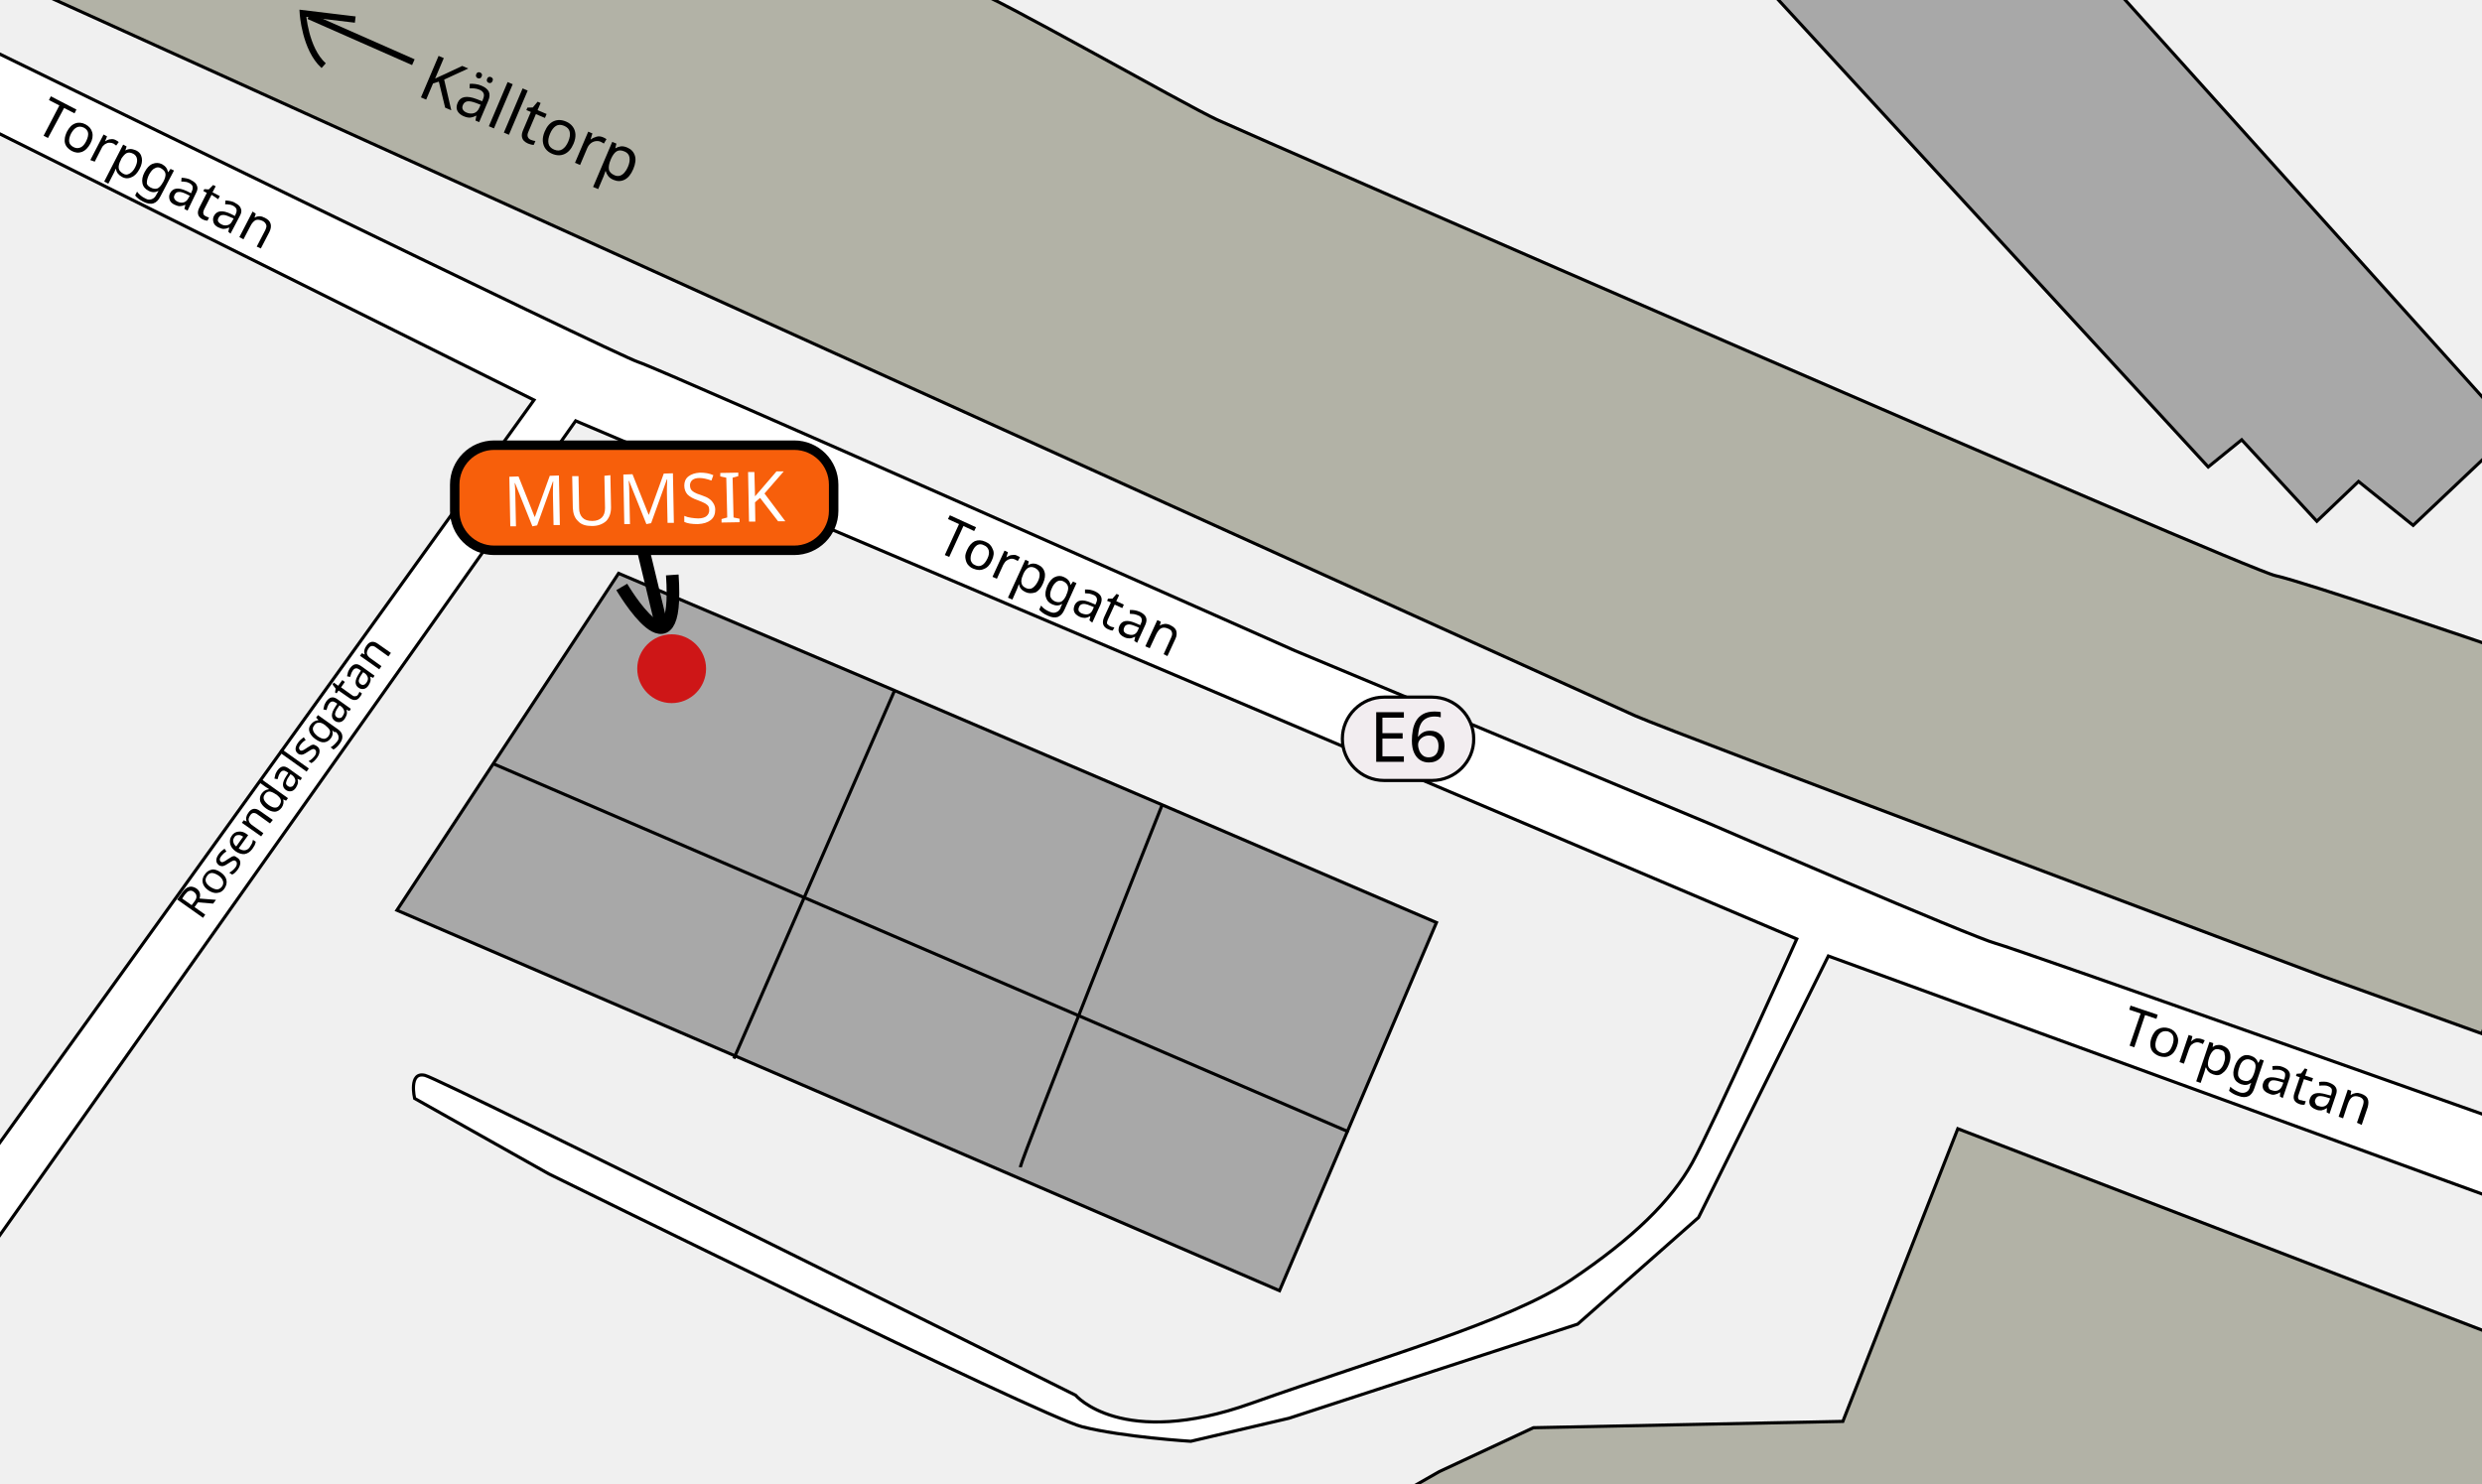
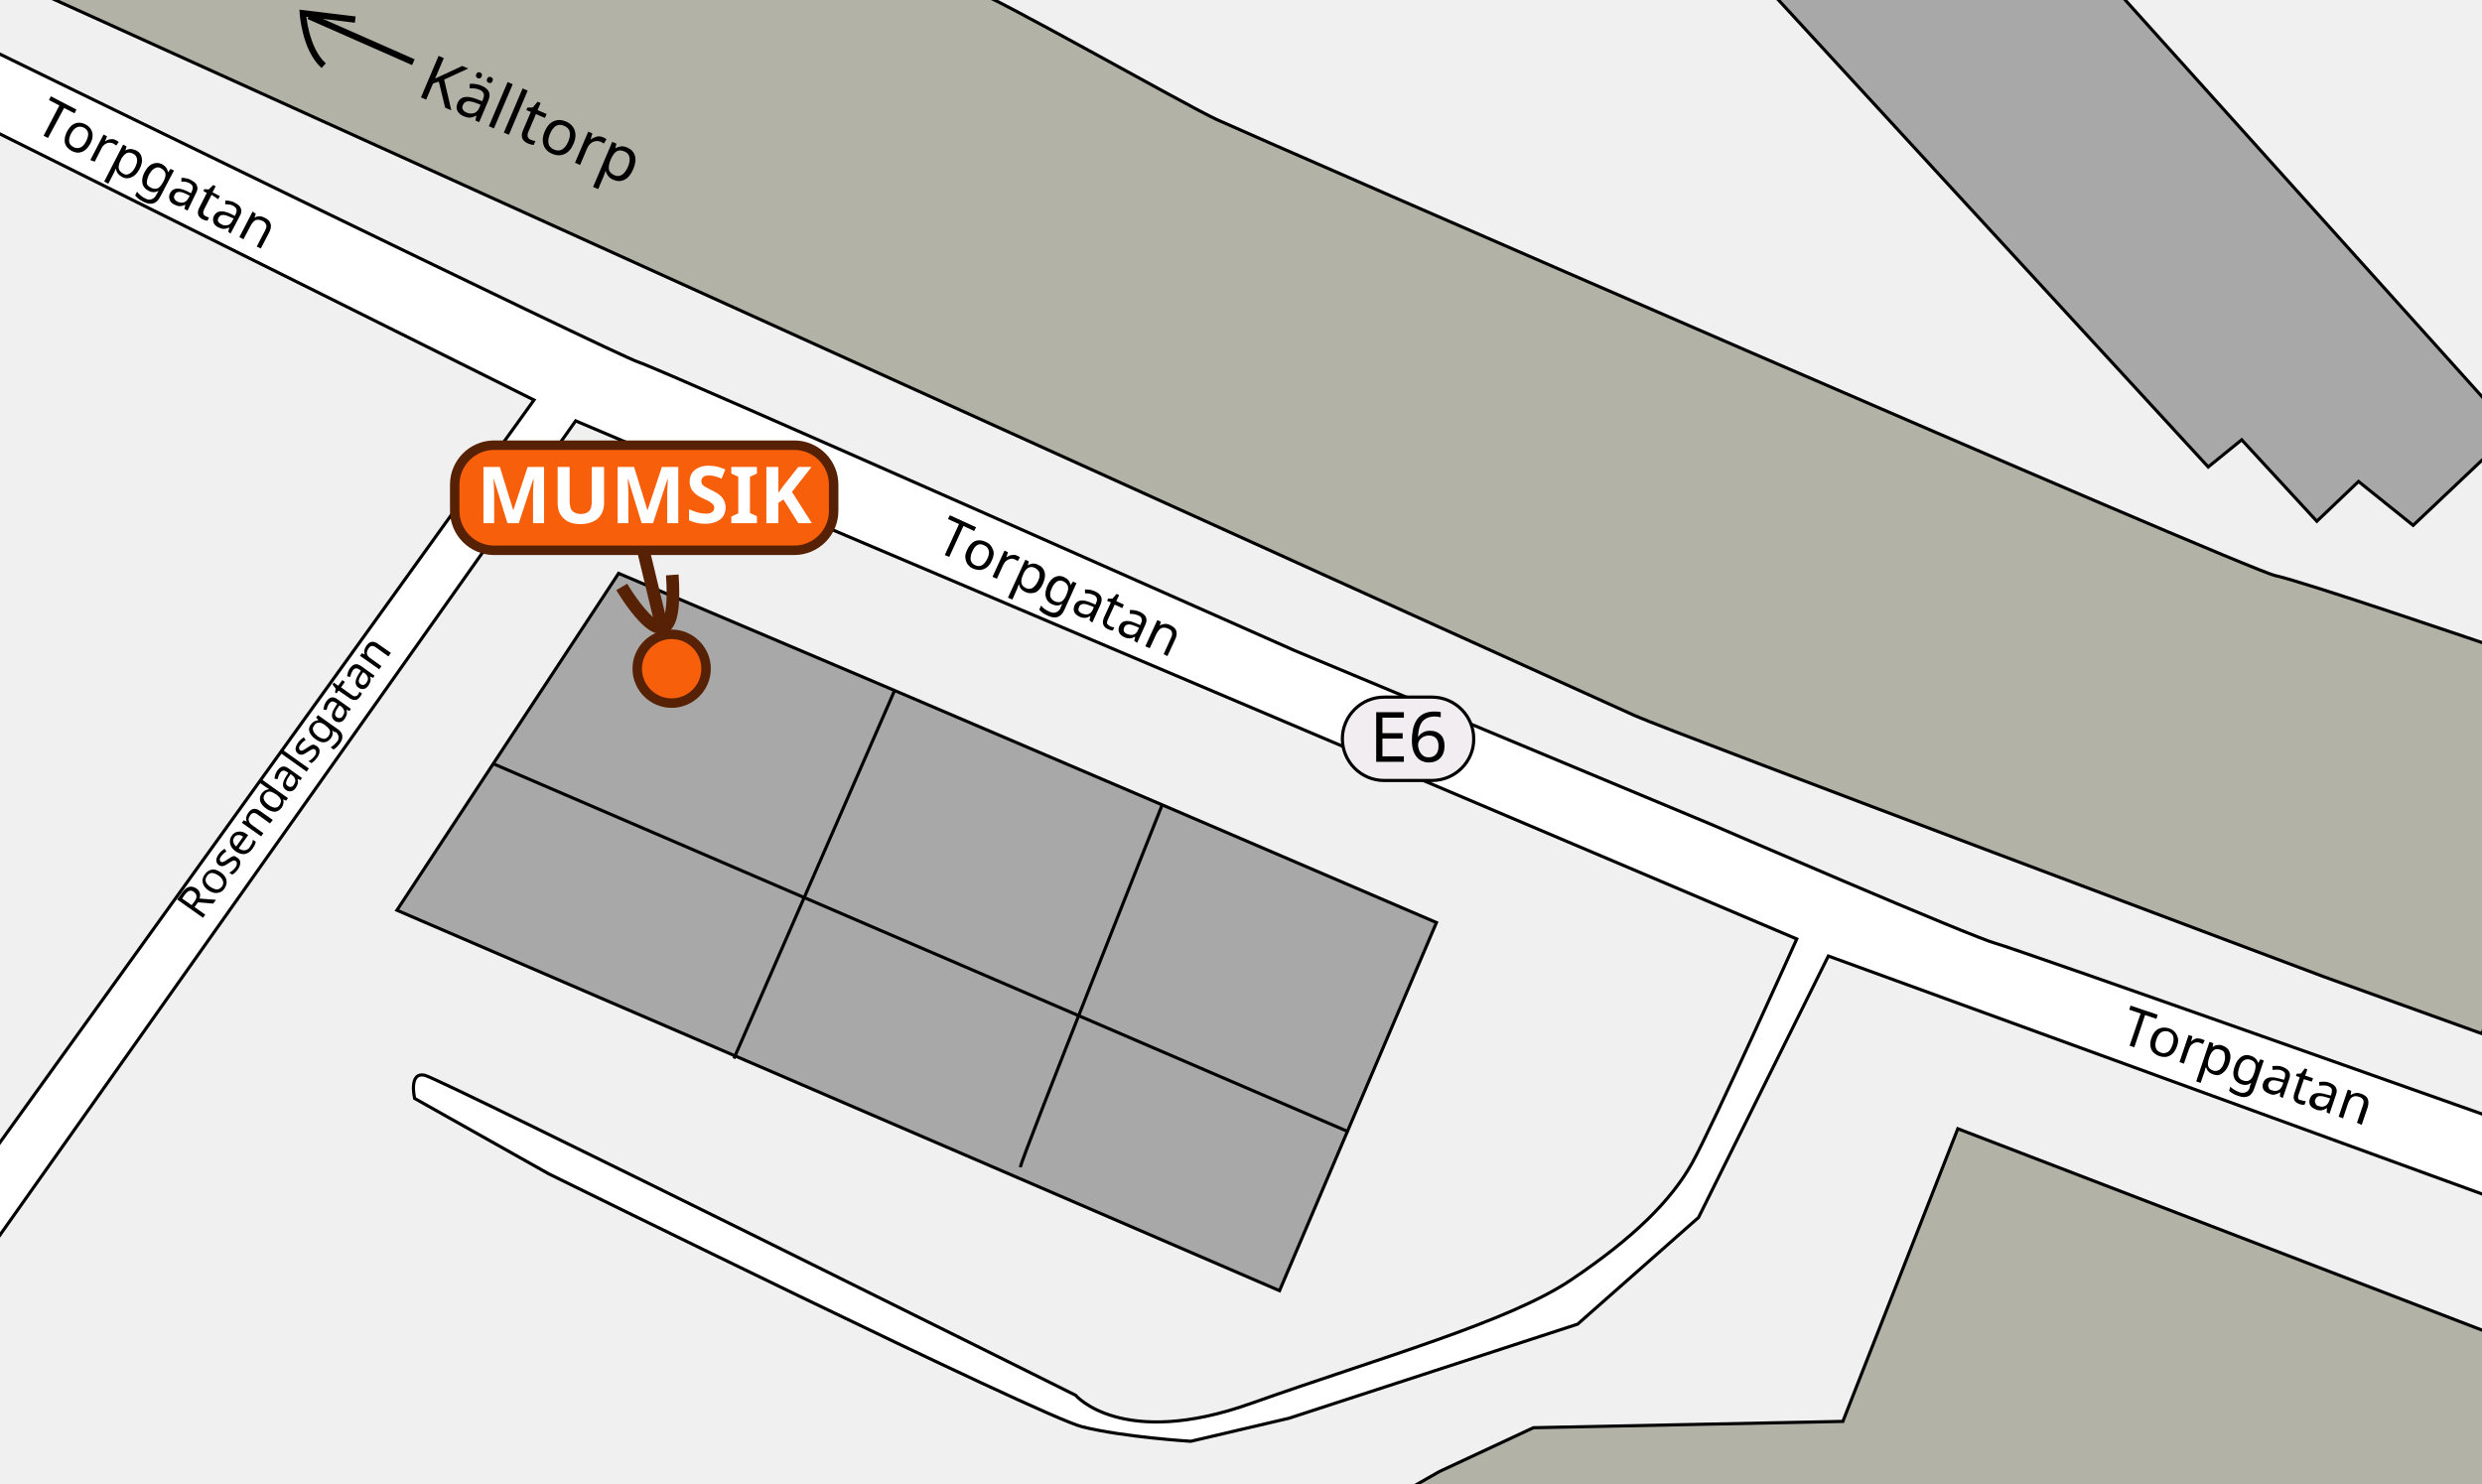
<svg xmlns="http://www.w3.org/2000/svg" version="1.1" id="Mumsik_Karta" x="0px" y="0px" viewBox="0 0 786 470" style="enable-background:new 0 0 786 470;" xml:space="preserve">
  <style type="text/css">
	.st0{fill:#FFFFFF;stroke:#000000;stroke-miterlimit:10;}
	.st1{fill:#A8A8A8;stroke:#000000;stroke-miterlimit:10;}
	.st2{fill:none;stroke:#000000;stroke-miterlimit:10;}
	.st3{fill:#B2B2A6;stroke:#000000;stroke-miterlimit:10;}
- 	.st4{fill:#CE1617;}
- 	.st5{fill:none;stroke:#000000;stroke-width:4;stroke-miterlimit:10;}
- 	.st6{fill:#F75F0B;stroke:#000000;stroke-width:3;stroke-miterlimit:10;}
- 	.st7{fill:#F2EDF0;stroke:#000000;stroke-miterlimit:10;}
- 	.st8{font-family:'MyriadPro-Regular';}
- 	.st9{font-size:22px;}
- 	.st10{font-family:'NotoSans';}
- 	.st11{font-size:20px;}
- 	.st12{fill:none;stroke:#000000;stroke-width:2;stroke-miterlimit:10;}
- 	.st13{fill:#FFFFFF;}
+ 	.st4{fill:#F75F0B;stroke:#562104;stroke-width:3;stroke-miterlimit:10;}
+ 	.st5{fill:none;stroke:#562104;stroke-width:4;stroke-miterlimit:10;}
+ 	.st6{fill:#F2EDF0;stroke:#000000;stroke-miterlimit:10;}
+ 	.st7{font-family:'MyriadPro-Regular';}
+ 	.st8{font-size:22px;}
+ 	.st9{font-family:'NotoSans';}
+ 	.st10{font-size:20px;}
+ 	.st11{fill:none;stroke:#000000;stroke-width:2;stroke-miterlimit:10;}
+ 	.st12{fill:#FFFFFF;}
</style>
  <path class="st0" d="M-7.7,13.4c0,0,203.3,99.3,209.9,101.3s207.9,91.4,207.9,91.4l131.8,55c0,0,82.8,35.8,90.1,37.7  c7.3,2,157.3,55.2,157.3,55.2l-1,25L579,302.8l-41.1,82.8l-38.3,33.8l-91.4,29.8l-31.1,7.3c0,0-21.2-1.3-34.4-4.6  c-13.2-3.3-168.9-80.1-168.9-80.1l-42.5-23.9c0,0-2-8.6,3.3-7.3c5.3,1.3,206,101.3,206,101.3s14.6,17.2,55.6,2.6  c41.1-14.6,81.5-25.8,101.3-39.1c19.8-13.3,31.8-25.2,38.4-37.1c6.6-11.9,33.1-70.9,33.1-70.9L182.3,133.3L-6.4,400.2l-0.7-28.5  l176.2-245L-7.7,38.6V13.4z" />
  <polygon class="st1" points="195.9,181.6 156.2,241.9 125.7,288.3 322.5,373.1 405.2,408.8 454.9,292.2 370.1,255.8 283.3,218.7 " />
  <path class="st2" d="M490.6,339.3" />
  <line class="st2" x1="156.2" y1="241.9" x2="427.1" y2="358.5" />
  <path class="st2" d="M368,255c0,0-44.3,111.3-44.9,114.7" />
  <line class="st2" x1="283.3" y1="218.7" x2="232.4" y2="335.3" />
  <path class="st3" d="M309.2-2.5c3.3,0,66.2,35.8,76.2,40.4c9.9,4.6,325.8,142.4,335.1,144.4s67.5,21.9,67.5,21.9l1.3,113.9l-3.3,9.3  l-49.7-17.9c0,0-206.6-77.5-218.5-82.8S15.1-1.1,15.1-1.1" />
  <polygon class="st1" points="788.7,143.2 764.2,166.4 746.9,152.5 733.7,165.1 709.9,139.3 699.3,147.9 562.2,-1.1 671.4,-1.8   789.3,129.3 " />
  <path class="st3" d="M789.2,470.6H447.9l7.9-4.5l29.8-13.9l98-2l36.4-92.7l168.9,64.9C789.5,422.4,789.2,470.6,789.2,470.6z" />
  <g>
    <path d="M675.9,331.7l-1.5-0.5l3.5-10.2l-3.6-1.2l0.4-1.3l8.6,2.9l-0.4,1.3l-3.6-1.2L675.9,331.7z" />
    <path d="M689.4,331.4c-0.5,1.4-1.2,2.4-2.2,2.9c-1,0.6-2.1,0.6-3.4,0.2c-0.8-0.3-1.4-0.7-1.9-1.2s-0.8-1.2-0.9-2   c-0.1-0.8,0-1.6,0.3-2.5c0.5-1.4,1.2-2.4,2.2-2.9s2.1-0.6,3.4-0.2c1.2,0.4,2,1.1,2.5,2.2S689.9,330.1,689.4,331.4z M682.9,329.2   c-0.4,1.1-0.4,2-0.2,2.7s0.8,1.2,1.6,1.5s1.5,0.2,2.2-0.2s1.1-1.2,1.5-2.3c0.4-1.1,0.4-2,0.2-2.7s-0.8-1.2-1.6-1.5   C684.8,326.3,683.6,327.1,682.9,329.2z" />
    <path d="M697.2,329.1c0.4,0.1,0.7,0.3,1,0.4l-0.6,1.2c-0.3-0.2-0.6-0.3-0.9-0.4c-0.5-0.2-0.9-0.2-1.4-0.1s-0.9,0.4-1.3,0.7   c-0.4,0.4-0.6,0.8-0.8,1.4l-1.6,4.6l-1.4-0.5l2.9-8.6l1.2,0.4l-0.4,1.6h0.1c0.5-0.5,1.1-0.8,1.6-0.9   C696.1,328.9,696.6,328.9,697.2,329.1z" />
    <path d="M700.9,340.3c-1.2-0.4-1.9-1.1-2.3-2.2h-0.1l-0.1,0.3c-0.1,0.4-0.2,0.8-0.3,1.1l-1.2,3.5l-1.4-0.5l4.2-12.5l1.2,0.4   l-0.2,1.2h0.1c0.5-0.4,1-0.6,1.5-0.6c0.5-0.1,1.1,0,1.6,0.2c1.1,0.4,1.9,1.1,2.2,2.1c0.4,1,0.3,2.2-0.2,3.6s-1.2,2.4-2.1,3   C703,340.6,702,340.7,700.9,340.3z M703.2,332.5c-0.9-0.3-1.6-0.3-2.1,0.1s-1,1-1.4,2.1l-0.1,0.3c-0.4,1.2-0.5,2.1-0.3,2.7   c0.2,0.7,0.8,1.1,1.6,1.4c0.7,0.2,1.4,0.1,2-0.3c0.6-0.5,1.1-1.2,1.4-2.2c0.4-1.1,0.4-1.9,0.2-2.6   C704.5,333.2,704,332.7,703.2,332.5z" />
    <path d="M712.5,344l0.4-1h-0.1c-0.9,0.7-1.9,0.8-3.1,0.4c-1.1-0.4-1.9-1.1-2.2-2.1c-0.4-1-0.3-2.2,0.2-3.6s1.2-2.4,2.1-3   c0.9-0.6,1.9-0.7,3-0.3c1.2,0.4,1.9,1.1,2.3,2.2h0.1l0.6-1.1l1.1,0.4l-3,8.8c-0.4,1.2-1,2.1-1.9,2.5c-0.8,0.4-1.9,0.4-3.2-0.1   c-1.3-0.4-2.2-1-2.9-1.6l0.4-1.3c0.7,0.7,1.7,1.3,3,1.8c0.7,0.2,1.4,0.2,2-0.1c0.6-0.3,1-0.8,1.2-1.6L712.5,344z M710.3,342.2   c0.9,0.3,1.6,0.3,2.1-0.1c0.6-0.3,1-1,1.4-2.1l0.1-0.3c0.4-1.2,0.5-2.1,0.3-2.7c-0.2-0.7-0.8-1.1-1.7-1.4c-0.7-0.2-1.4-0.1-2,0.3   s-1.1,1.2-1.4,2.3c-0.4,1.1-0.4,1.9-0.3,2.6C709.1,341.5,709.6,342,710.3,342.2z" />
    <path d="M722,347.3l0.1-1.3H722c-0.6,0.4-1.2,0.6-1.7,0.7s-1.1,0-1.7-0.3c-0.8-0.3-1.4-0.7-1.8-1.3c-0.3-0.6-0.4-1.3-0.1-2.1   c0.6-1.8,2.3-2.2,5.1-1.4l1.5,0.4l0.2-0.5c0.2-0.7,0.2-1.2,0.1-1.6c-0.2-0.4-0.6-0.7-1.2-0.9c-0.5-0.2-0.9-0.2-1.4-0.2   s-0.9,0-1.3,0.1l-0.1-1.2c0.5-0.1,1-0.1,1.6-0.1s1.1,0.1,1.6,0.3c1,0.4,1.7,0.8,2.1,1.5c0.4,0.6,0.4,1.5,0,2.5l-2,5.9L722,347.3z    M719.4,345.3c0.8,0.3,1.5,0.3,2.1,0s1-0.8,1.3-1.6l0.3-0.8l-1.3-0.4c-1-0.3-1.8-0.4-2.3-0.3s-0.9,0.5-1.1,1.1   c-0.2,0.5-0.1,0.8,0.1,1.2C718.5,344.9,718.9,345.2,719.4,345.3z" />
    <path d="M728.9,348.5c0.2,0.1,0.4,0.1,0.7,0.2c0.3,0,0.5,0.1,0.6,0.1l-0.4,1.1c-0.2,0-0.4,0-0.7,0s-0.6-0.1-0.9-0.2   c-1.7-0.6-2.2-1.7-1.6-3.5l1.7-5l-1.2-0.4l0.2-0.7l1.4-0.1l1.2-1.6l0.8,0.3l-0.7,2l2.5,0.8l-0.4,1.1l-2.5-0.8l-1.7,5   c-0.2,0.5-0.2,0.9,0,1.3S728.5,348.4,728.9,348.5z" />
    <path d="M736.8,352.3l0.1-1.3h-0.1c-0.6,0.4-1.2,0.6-1.7,0.7c-0.5,0-1.1,0-1.7-0.3c-0.8-0.3-1.4-0.7-1.8-1.3   c-0.3-0.6-0.4-1.3-0.1-2.1c0.6-1.8,2.3-2.2,5.1-1.4l1.5,0.4l0.2-0.5c0.2-0.7,0.2-1.2,0.1-1.6c-0.2-0.4-0.6-0.7-1.2-0.9   c-0.5-0.2-0.9-0.2-1.4-0.2s-0.9,0-1.3,0.1l-0.1-1.2c0.5-0.1,1-0.1,1.6-0.1s1.1,0.1,1.6,0.3c1,0.4,1.7,0.8,2.1,1.5   c0.4,0.6,0.4,1.5,0,2.5l-2,5.9L736.8,352.3z M734.2,350.3c0.8,0.3,1.5,0.3,2.1,0s1-0.8,1.3-1.6l0.3-0.8l-1.3-0.4   c-1-0.3-1.8-0.4-2.3-0.3s-0.9,0.5-1.1,1.1c-0.2,0.5-0.1,0.8,0.1,1.2C733.4,349.9,733.7,350.2,734.2,350.3z" />
    <path d="M746.4,355.6l1.9-5.5c0.2-0.7,0.3-1.3,0.1-1.7s-0.6-0.8-1.3-1c-0.9-0.3-1.6-0.3-2.2,0.1c-0.6,0.4-1,1.1-1.4,2.2l-1.5,4.5   l-1.4-0.5l2.9-8.6l1.1,0.4l-0.2,1.3h0.1c0.4-0.3,0.9-0.5,1.5-0.6s1.1,0,1.7,0.2c1.1,0.4,1.8,0.9,2.1,1.6s0.3,1.6,0,2.7l-1.9,5.6   L746.4,355.6z" />
  </g>
  <path class="st4" d="M212.7,222.7L212.7,222.7c-6,0-10.9-4.9-10.9-10.9l0,0c0-6,4.9-10.9,10.9-10.9l0,0c6,0,10.9,4.9,10.9,10.9l0,0  C223.6,217.8,218.7,222.7,212.7,222.7z" />
  <g>
    <line class="st5" x1="202" y1="167.1" x2="209.2" y2="197" />
    <path class="st5" d="M196.9,185.9c0,0,18.4,31.4,16-3.8" />
  </g>
-   <path class="st6" d="M251.5,174.3h-95c-6.9,0-12.5-5.6-12.5-12.5v-8.3c0-6.9,5.6-12.5,12.5-12.5h95c6.9,0,12.5,5.6,12.5,12.5v8.3  C264,168.7,258.4,174.3,251.5,174.3z" />
-   <path class="st7" d="M453.5,247.2h-15.2c-7.3,0-13.2-6-13.2-13.2l0,0c0-7.3,6-13.2,13.2-13.2h15.2c7.3,0,13.2,6,13.2,13.2l0,0  C466.8,241.2,460.8,247.2,453.5,247.2z" />
-   <text transform="matrix(1 0 0 1 433.6753 241.2812)" class="st8 st9">E6</text>
+   <path class="st4" d="M251.5,174.3h-95c-6.9,0-12.5-5.6-12.5-12.5v-8.3c0-6.9,5.6-12.5,12.5-12.5h95c6.9,0,12.5,5.6,12.5,12.5v8.3  C264,168.7,258.4,174.3,251.5,174.3z" />
+   <path class="st6" d="M453.5,247.2h-15.2c-7.3,0-13.2-6-13.2-13.2l0,0c0-7.3,6-13.2,13.2-13.2h15.2c7.3,0,13.2,6,13.2,13.2l0,0  C466.8,241.2,460.8,247.2,453.5,247.2z" />
+   <text transform="matrix(1 0 0 1 433.6753 241.2812)" class="st7 st8">E6</text>
  <g>
-     <text transform="matrix(0.9204 0.3909 -0.3909 0.9204 131.5224 30.0892)" class="st10 st11">Källtorp</text>
-     <line class="st12" x1="97.8" y1="5.1" x2="130.9" y2="19.7" />
-     <path class="st12" d="M112.5,6.2l-16.6-2c0,0,0.7,11.3,6.6,16.6" />
+     <text transform="matrix(0.9204 0.3909 -0.3909 0.9204 131.5224 30.0892)" class="st9 st10">Källtorp</text>
+     <line class="st11" x1="97.8" y1="5.1" x2="130.9" y2="19.7" />
+     <path class="st11" d="M112.5,6.2l-16.6-2c0,0,0.7,11.3,6.6,16.6" />
  </g>
  <g>
    <path d="M300.6,176.4l-1.4-0.6l4.5-9.8l-3.5-1.6l0.6-1.2l8.3,3.8l-0.6,1.2l-3.4-1.6L300.6,176.4z" />
    <path d="M314.1,177.5c-0.6,1.4-1.4,2.3-2.5,2.7c-1,0.5-2.2,0.4-3.4-0.1c-0.8-0.3-1.3-0.8-1.8-1.4c-0.4-0.6-0.6-1.3-0.7-2.1   s0.2-1.6,0.6-2.5c0.6-1.3,1.4-2.2,2.4-2.7c1-0.4,2.1-0.4,3.4,0.2c1.2,0.5,1.9,1.3,2.3,2.4C314.9,175,314.7,176.2,314.1,177.5z    M307.9,174.7c-0.5,1-0.6,1.9-0.5,2.7c0.2,0.7,0.6,1.3,1.4,1.6c0.8,0.4,1.5,0.4,2.2,0s1.2-1.1,1.7-2.1s0.6-1.9,0.4-2.6   c-0.2-0.7-0.7-1.3-1.5-1.6C310.1,171.9,308.8,172.6,307.9,174.7z" />
    <path d="M322.1,176c0.4,0.2,0.7,0.3,0.9,0.5l-0.7,1.2c-0.3-0.2-0.6-0.4-0.9-0.5c-0.4-0.2-0.9-0.3-1.4-0.2s-0.9,0.3-1.3,0.6   s-0.7,0.8-1,1.3l-2,4.4l-1.4-0.6l3.8-8.3l1.1,0.5l-0.5,1.6h0.1c0.6-0.4,1.1-0.7,1.7-0.7C321.1,175.7,321.6,175.7,322.1,176z" />
    <path d="M324.7,187.5c-1.1-0.5-1.8-1.3-2-2.4h-0.1l-0.1,0.3c-0.1,0.4-0.3,0.8-0.4,1.1l-1.5,3.4l-1.4-0.6l5.5-12l1.1,0.5l-0.3,1.2   h0.1c0.5-0.3,1-0.5,1.6-0.5c0.5,0,1,0.1,1.6,0.4c1.1,0.5,1.7,1.2,2,2.3c0.3,1,0.1,2.2-0.5,3.6c-0.6,1.4-1.4,2.3-2.3,2.8   C326.8,188,325.7,188,324.7,187.5z M327.8,179.9c-0.8-0.4-1.5-0.4-2.1-0.1c-0.6,0.3-1.1,0.9-1.6,1.9L324,182   c-0.5,1.1-0.7,2-0.5,2.7c0.1,0.7,0.6,1.2,1.5,1.6c0.7,0.3,1.4,0.3,2-0.1c0.6-0.4,1.2-1.1,1.7-2.1s0.6-1.9,0.5-2.6   C329,180.8,328.5,180.3,327.8,179.9z" />
    <path d="M335.9,192.3l0.5-1h-0.1c-0.9,0.6-2,0.6-3.1,0.1s-1.7-1.2-2-2.3c-0.3-1-0.1-2.2,0.5-3.6c0.6-1.3,1.4-2.3,2.3-2.7   c1-0.5,2-0.5,3,0c1.1,0.5,1.8,1.3,2,2.4h0.1l0.7-1l1.1,0.5l-3.8,8.4c-0.5,1.2-1.2,1.9-2.1,2.3c-0.9,0.3-1.9,0.2-3.2-0.4   c-1.2-0.5-2.1-1.2-2.7-1.9l0.6-1.3c0.6,0.8,1.5,1.5,2.8,2c0.7,0.3,1.4,0.4,2,0.1c0.6-0.2,1.1-0.7,1.4-1.4L335.9,192.3z    M333.9,190.4c0.8,0.4,1.5,0.4,2.1,0.2c0.6-0.3,1.1-0.9,1.6-1.9l0.1-0.3c0.5-1.1,0.7-2,0.5-2.7s-0.7-1.2-1.5-1.6   c-0.7-0.3-1.4-0.3-2,0.1c-0.6,0.4-1.2,1.1-1.6,2.1c-0.5,1-0.6,1.9-0.5,2.6C332.8,189.5,333.2,190,333.9,190.4z" />
    <path d="M345,196.5l0.3-1.3h-0.1c-0.6,0.3-1.2,0.5-1.7,0.5s-1.1-0.1-1.7-0.4c-0.8-0.4-1.4-0.9-1.6-1.5c-0.3-0.6-0.2-1.3,0.1-2.1   c0.8-1.7,2.5-2,5.2-0.8l1.4,0.6l0.2-0.5c0.3-0.6,0.4-1.2,0.2-1.6c-0.1-0.4-0.5-0.8-1.1-1c-0.4-0.2-0.9-0.3-1.3-0.4   c-0.4,0-0.9-0.1-1.3-0.1v-1.2c0.5,0,1.1,0,1.6,0.1c0.6,0.1,1.1,0.3,1.6,0.5c1,0.5,1.6,1,1.9,1.7s0.2,1.5-0.2,2.5l-2.6,5.7   L345,196.5z M342.6,194.3c0.8,0.3,1.5,0.4,2.1,0.2s1.1-0.7,1.4-1.5l0.3-0.7l-1.2-0.5c-1-0.4-1.7-0.6-2.3-0.5c-0.6,0.1-1,0.4-1.2,1   c-0.2,0.4-0.2,0.8-0.1,1.2C341.8,193.8,342.1,194.1,342.6,194.3z" />
    <path d="M351.7,198.4c0.2,0.1,0.4,0.2,0.6,0.2c0.3,0.1,0.4,0.1,0.6,0.1l-0.5,1c-0.2,0-0.4,0-0.7-0.1c-0.3-0.1-0.6-0.2-0.8-0.3   c-1.6-0.7-2-2-1.3-3.7l2.2-4.8l-1.2-0.5l0.3-0.7h1.4l1.3-1.5l0.8,0.4l-0.9,1.9l2.4,1.1l-0.5,1.1l-2.4-1.1l-2.2,4.8   c-0.2,0.5-0.3,0.9-0.2,1.3C351.1,198,351.3,198.3,351.7,198.4z" />
    <path d="M359.2,203l0.3-1.3h-0.1c-0.6,0.3-1.2,0.5-1.7,0.5s-1.1-0.1-1.7-0.4c-0.8-0.4-1.4-0.9-1.6-1.5c-0.3-0.6-0.2-1.3,0.1-2.1   c0.8-1.7,2.5-2,5.2-0.8l1.4,0.6l0.2-0.5c0.3-0.6,0.4-1.2,0.2-1.6c-0.1-0.4-0.5-0.8-1.1-1c-0.4-0.2-0.9-0.3-1.3-0.4   c-0.4,0-0.9-0.1-1.3-0.1v-1.2c0.5,0,1.1,0,1.6,0.1c0.6,0.1,1.1,0.3,1.6,0.5c1,0.5,1.6,1,1.9,1.7s0.2,1.5-0.2,2.4l-2.6,5.7   L359.2,203z M356.9,200.8c0.8,0.3,1.5,0.4,2.1,0.2s1.1-0.7,1.4-1.5l0.3-0.7l-1.2-0.5c-1-0.4-1.7-0.6-2.3-0.5c-0.6,0.1-1,0.4-1.2,1   c-0.2,0.4-0.2,0.8-0.1,1.2C356.1,200.3,356.4,200.6,356.9,200.8z" />
    <path d="M368.5,207.2l2.4-5.3c0.3-0.7,0.4-1.2,0.2-1.7c-0.1-0.5-0.5-0.8-1.2-1.1c-0.9-0.4-1.6-0.4-2.2-0.1c-0.6,0.3-1.1,1-1.6,2   l-2,4.3l-1.4-0.6l3.8-8.3l1.1,0.5l-0.3,1.2h0.1c0.4-0.3,0.9-0.4,1.5-0.5c0.6,0,1.1,0.1,1.7,0.4c1,0.5,1.7,1.1,1.9,1.8   s0.2,1.6-0.3,2.6l-2.5,5.4L368.5,207.2z" />
  </g>
  <g>
    <path d="M61.6,287.3l3.4,2.4l-0.7,1l-8.2-5.8l1.6-2.2c0.7-1,1.4-1.6,2.2-1.8c0.7-0.2,1.5,0,2.3,0.5c1.1,0.8,1.4,1.8,1,3.2l5.2,0.4   l-0.9,1.2l-4.8-0.4L61.6,287.3z M60.7,286.7l0.9-1.2c0.5-0.7,0.7-1.2,0.6-1.7c0-0.5-0.3-0.9-0.8-1.3s-1-0.5-1.5-0.3   c-0.5,0.1-0.9,0.6-1.4,1.2l-0.8,1.2L60.7,286.7z" />
    <path d="M69.9,276.3c1,0.7,1.6,1.5,1.8,2.4c0.2,0.9,0,1.8-0.6,2.7c-0.4,0.6-0.9,1-1.4,1.2c-0.6,0.2-1.2,0.3-1.8,0.2   s-1.3-0.4-1.9-0.8c-1-0.7-1.6-1.5-1.8-2.4c-0.2-0.9,0-1.8,0.7-2.7c0.6-0.9,1.4-1.3,2.3-1.5C67.9,275.3,68.9,275.6,69.9,276.3z    M66.6,280.9c0.8,0.5,1.5,0.8,2.1,0.8s1.1-0.3,1.6-0.9c0.4-0.6,0.5-1.2,0.3-1.8c-0.2-0.6-0.7-1.2-1.4-1.7c-0.8-0.5-1.5-0.8-2.1-0.8   s-1.1,0.3-1.5,0.9C64.7,278.6,65,279.8,66.6,280.9z" />
    <path d="M75.2,271.7c0.6,0.4,0.9,0.9,0.9,1.6c0,0.6-0.3,1.4-0.8,2.1c-0.6,0.8-1.2,1.4-1.8,1.6l-0.9-0.6c0.8-0.4,1.4-1,1.9-1.6   c0.4-0.5,0.5-0.9,0.5-1.3s-0.1-0.6-0.4-0.8c-0.2-0.2-0.5-0.2-0.8-0.1s-0.8,0.4-1.4,0.8s-1.1,0.7-1.4,0.8c-0.3,0.1-0.6,0.2-0.9,0.1   c-0.3,0-0.6-0.1-0.8-0.3c-0.5-0.4-0.8-0.8-0.8-1.5s0.3-1.3,0.8-2s1.1-1.2,1.8-1.7l0.6,0.9c-0.7,0.4-1.2,0.9-1.6,1.4   c-0.3,0.4-0.5,0.8-0.5,1.1c0,0.3,0.1,0.5,0.3,0.7c0.2,0.2,0.5,0.2,0.8,0.1s0.8-0.4,1.5-0.9c0.6-0.4,1-0.6,1.3-0.8   c0.3-0.1,0.6-0.2,0.9-0.1C74.6,271.3,74.9,271.5,75.2,271.7z" />
    <path d="M79.9,268.9c-0.7,0.9-1.4,1.4-2.4,1.6c-0.9,0.1-1.9-0.2-2.8-0.8c-1-0.7-1.6-1.5-1.8-2.4c-0.2-0.9-0.1-1.8,0.5-2.6   c0.5-0.8,1.2-1.2,2.1-1.3s1.7,0.1,2.5,0.7l0.6,0.4l-3,4.2c0.7,0.5,1.4,0.7,2,0.6s1.1-0.4,1.5-1c0.2-0.3,0.4-0.7,0.6-1   s0.3-0.8,0.4-1.3l0.9,0.6c-0.1,0.4-0.2,0.8-0.4,1.2C80.4,268.1,80.2,268.4,79.9,268.9z M74.2,265.2c-0.3,0.5-0.5,1-0.3,1.5   c0.1,0.5,0.4,1,0.9,1.4L77,265c-0.6-0.4-1.1-0.6-1.6-0.5C74.9,264.5,74.5,264.7,74.2,265.2z" />
    <path d="M85.5,260.8l-3.9-2.8c-0.5-0.4-0.9-0.5-1.3-0.5s-0.8,0.3-1.1,0.8c-0.4,0.6-0.6,1.2-0.4,1.7c0.1,0.5,0.6,1.1,1.4,1.6   l3.2,2.3l-0.7,1l-6.1-4.3l0.6-0.8l0.9,0.4v-0.1c-0.2-0.4-0.2-0.8-0.1-1.3s0.3-0.9,0.6-1.3c0.5-0.8,1.1-1.2,1.7-1.3   c0.6-0.1,1.3,0.1,2.1,0.7l4,2.8L85.5,260.8z" />
    <path d="M89.2,255.8c-0.6,0.8-1.3,1.2-2.1,1.3c-0.9,0-1.8-0.3-2.8-1s-1.6-1.5-1.9-2.3c-0.2-0.8-0.1-1.7,0.5-2.5s1.3-1.2,2.2-1.3   l0.1-0.1c-0.1,0-0.2-0.1-0.5-0.3s-0.4-0.2-0.5-0.3l-2.4-1.7l0.7-1l8.7,6.2l-0.6,0.8l-0.9-0.4l0,0C89.9,254.1,89.8,254.9,89.2,255.8   z M88.5,255c0.4-0.6,0.6-1.2,0.4-1.7c-0.1-0.5-0.6-1-1.3-1.6l-0.2-0.1c-0.9-0.6-1.6-0.9-2.1-0.9s-1.1,0.3-1.5,1   c-0.4,0.5-0.4,1.1-0.2,1.6s0.7,1.1,1.5,1.7c0.8,0.5,1.4,0.8,2,0.8S88.1,255.6,88.5,255z" />
    <path d="M95.2,247.1l-1-0.4l0,0c0.2,0.6,0.2,1.1,0.1,1.5s-0.3,0.8-0.6,1.3c-0.4,0.6-0.9,1-1.5,1.1s-1.1,0-1.7-0.4   c-1.2-0.9-1.2-2.3,0.1-4.3l0.7-1.1l-0.4-0.3c-0.5-0.3-0.9-0.5-1.2-0.4c-0.4,0-0.7,0.3-1,0.7c-0.2,0.3-0.4,0.7-0.5,1   c-0.1,0.4-0.2,0.7-0.3,1l-1-0.2c0.1-0.4,0.2-0.9,0.3-1.3s0.4-0.8,0.6-1.2c0.5-0.7,1.1-1.2,1.7-1.3s1.2,0.1,1.9,0.6l4.2,3   L95.2,247.1z M93,248.6c0.4-0.6,0.6-1.1,0.5-1.6s-0.4-1-0.9-1.4l-0.6-0.4l-0.6,0.9c-0.5,0.7-0.7,1.3-0.8,1.8s0.2,0.8,0.6,1.1   c0.3,0.2,0.6,0.3,0.9,0.2C92.5,249.2,92.8,249,93,248.6z" />
    <path d="M97.8,243.4l-0.7,1l-8.7-6.2l0.7-1L97.8,243.4z" />
    <path d="M100.3,236.3c0.6,0.4,0.9,0.9,0.9,1.6s-0.3,1.4-0.8,2.1c-0.6,0.8-1.2,1.4-1.8,1.7l-0.9-0.6c0.8-0.4,1.4-1,1.9-1.6   c0.4-0.5,0.5-0.9,0.5-1.3s-0.1-0.6-0.4-0.8c-0.2-0.2-0.5-0.2-0.8-0.1c-0.3,0.1-0.8,0.4-1.4,0.8c-0.6,0.4-1.1,0.7-1.4,0.8   s-0.6,0.2-0.9,0.1c-0.3,0-0.6-0.1-0.8-0.3c-0.5-0.4-0.8-0.8-0.8-1.5c0-0.6,0.3-1.3,0.8-2s1.1-1.2,1.8-1.7l0.6,0.9   c-0.7,0.4-1.2,0.9-1.6,1.4c-0.3,0.4-0.5,0.8-0.5,1.1s0.1,0.5,0.3,0.7c0.2,0.2,0.5,0.2,0.8,0.1c0.3-0.1,0.8-0.4,1.5-0.9   c0.6-0.4,1-0.6,1.3-0.8c0.3-0.1,0.6-0.2,0.9-0.1C99.7,236,100,236.1,100.3,236.3z" />
    <path d="M105.9,231.9l-0.7-0.6l0,0c0.3,0.8,0.2,1.7-0.4,2.5s-1.3,1.2-2.1,1.3c-0.9,0.1-1.8-0.3-2.8-1s-1.6-1.5-1.9-2.3   c-0.3-0.9-0.1-1.7,0.5-2.4c0.6-0.8,1.4-1.2,2.3-1.3V228l-0.7-0.7l0.6-0.8l6.2,4.4c0.9,0.6,1.4,1.3,1.5,2.1s-0.1,1.6-0.8,2.5   c-0.6,0.9-1.3,1.5-2,1.9l-0.9-0.7c0.7-0.4,1.4-1,2.1-1.9c0.4-0.5,0.5-1,0.4-1.6c-0.1-0.5-0.4-1-0.9-1.4L105.9,231.9z M104,233.2   c0.4-0.6,0.6-1.2,0.5-1.7s-0.6-1-1.3-1.6l-0.2-0.2c-0.8-0.6-1.5-0.9-2.1-0.8c-0.6,0-1.1,0.3-1.5,1c-0.4,0.5-0.4,1.1-0.2,1.6   c0.2,0.6,0.7,1.1,1.4,1.7c0.8,0.5,1.4,0.8,2,0.8C103.1,234,103.6,233.7,104,233.2z" />
    <path d="M110.7,225.2l-1-0.4l0,0c0.2,0.6,0.2,1.1,0.1,1.5s-0.3,0.8-0.6,1.3c-0.4,0.6-0.9,1-1.5,1.1s-1.1,0-1.7-0.4   c-1.2-0.9-1.2-2.3,0.1-4.3l0.7-1.1l-0.4-0.3c-0.5-0.3-0.9-0.5-1.2-0.4c-0.4,0-0.7,0.3-1,0.7c-0.2,0.3-0.4,0.7-0.5,1   c-0.1,0.4-0.2,0.7-0.3,1l-1-0.2c0.1-0.4,0.2-0.9,0.3-1.3s0.4-0.8,0.6-1.2c0.5-0.7,1.1-1.2,1.7-1.3s1.2,0.1,1.9,0.6l4.2,3   L110.7,225.2z M108.5,226.8c0.4-0.6,0.6-1.1,0.5-1.6s-0.4-1-0.9-1.4l-0.6-0.4l-0.6,0.9c-0.5,0.7-0.7,1.3-0.8,1.8   c0,0.5,0.2,0.8,0.6,1.1c0.3,0.2,0.6,0.3,0.9,0.2C108,227.4,108.3,227.2,108.5,226.8z" />
    <path d="M113.3,220.1c0.1-0.1,0.2-0.3,0.3-0.5c0.1-0.2,0.2-0.3,0.2-0.5l0.8,0.5c0,0.1-0.1,0.3-0.2,0.5s-0.2,0.4-0.4,0.6   c-0.8,1.2-1.9,1.3-3.2,0.5l-3.6-2.5l-0.6,0.9l-0.5-0.3l0.2-1.2l-1-1.3l0.4-0.6l1.4,1l1.3-1.8l0.8,0.6l-1.2,1.7l3.5,2.5   c0.4,0.3,0.7,0.4,1,0.3C112.8,220.5,113.1,220.4,113.3,220.1z" />
    <path d="M118.2,214.7l-1-0.4l0,0c0.2,0.6,0.2,1.1,0.1,1.5s-0.3,0.8-0.6,1.3c-0.4,0.6-0.9,1-1.5,1.1s-1.1,0-1.7-0.4   c-1.2-0.9-1.2-2.3,0.1-4.3l0.7-1.1l-0.4-0.3c-0.5-0.3-0.9-0.5-1.2-0.4c-0.4,0-0.7,0.3-1,0.7c-0.2,0.3-0.4,0.7-0.5,1   c-0.1,0.4-0.2,0.7-0.3,1l-1-0.2c0.1-0.4,0.2-0.9,0.3-1.3s0.4-0.8,0.6-1.2c0.5-0.7,1.1-1.2,1.7-1.3s1.2,0.1,1.9,0.6l4.2,3   L118.2,214.7z M116,216.3c0.4-0.6,0.6-1.1,0.5-1.6s-0.4-1-0.9-1.4l-0.6-0.4l-0.6,0.9c-0.5,0.7-0.7,1.3-0.8,1.8   c0,0.5,0.2,0.8,0.6,1.1c0.3,0.2,0.6,0.3,0.9,0.2C115.5,216.9,115.7,216.6,116,216.3z" />
    <path d="M123,207.9l-3.9-2.8c-0.5-0.4-0.9-0.5-1.3-0.5s-0.8,0.3-1.1,0.8c-0.4,0.6-0.6,1.2-0.5,1.7s0.6,1.1,1.4,1.6l3.2,2.3l-0.7,1   l-6.1-4.3l0.6-0.8l0.9,0.4v-0.1c-0.2-0.4-0.2-0.8-0.1-1.3s0.3-0.9,0.6-1.3c0.5-0.8,1.1-1.2,1.7-1.3s1.3,0.1,2.1,0.7l4,2.8   L123,207.9z" />
  </g>
  <g>
    <path d="M15.2,43.7L13.8,43l5-9.6l-3.3-1.7l0.6-1.2l8.1,4.2l-0.6,1.2l-3.3-1.7L15.2,43.7z" />
    <path d="M28.6,45.5c-0.7,1.3-1.6,2.2-2.6,2.6c-1.1,0.4-2.2,0.3-3.3-0.3c-0.7-0.4-1.3-0.9-1.7-1.5s-0.6-1.4-0.5-2.1   c0-0.8,0.3-1.6,0.7-2.5c0.7-1.3,1.5-2.2,2.6-2.6c1-0.4,2.2-0.3,3.3,0.3s1.8,1.4,2.1,2.5C29.5,43,29.3,44.2,28.6,45.5z M22.5,42.3   c-0.5,1-0.7,1.9-0.6,2.6c0.1,0.7,0.6,1.3,1.4,1.7s1.5,0.4,2.2,0.1c0.7-0.3,1.3-1,1.8-2s0.7-1.9,0.6-2.6c-0.1-0.7-0.6-1.3-1.4-1.7   C24.9,39.7,23.6,40.3,22.5,42.3z" />
    <path d="M36.7,44.4c0.4,0.2,0.7,0.4,0.9,0.6l-0.8,1.1c-0.3-0.2-0.5-0.4-0.8-0.6c-0.4-0.2-0.9-0.3-1.4-0.3s-0.9,0.2-1.4,0.5   c-0.4,0.3-0.8,0.7-1,1.2L30,51.2l-1.4-0.5l4.2-8.1l1.1,0.6l-0.6,1.5h0.1c0.6-0.4,1.2-0.6,1.7-0.6C35.6,44,36.2,44.1,36.7,44.4z" />
    <path d="M38.6,56c-1.1-0.6-1.7-1.4-1.9-2.5h-0.1l-0.1,0.3c-0.2,0.4-0.3,0.8-0.5,1.1l-1.7,3.3L33,57.5l6-11.7l1.1,0.6l-0.4,1.2h0.1   c0.5-0.3,1.1-0.4,1.6-0.4s1,0.2,1.6,0.4c1.1,0.5,1.7,1.3,1.9,2.4c0.2,1,0,2.2-0.7,3.5s-1.5,2.2-2.5,2.6   C40.7,56.6,39.6,56.6,38.6,56z M42.2,48.7c-0.8-0.4-1.5-0.5-2.1-0.2s-1.1,0.9-1.7,1.8l-0.1,0.3c-0.6,1.1-0.8,2-0.7,2.7   s0.6,1.2,1.4,1.7c0.7,0.4,1.3,0.4,2,0s1.3-1,1.8-2s0.7-1.8,0.6-2.6S42.8,49,42.2,48.7z" />
    <path d="M49.6,61.5l0.6-1h-0.1c-1,0.5-2,0.5-3.1-0.1c-1-0.5-1.7-1.3-1.9-2.4c-0.2-1,0-2.2,0.7-3.5s1.5-2.2,2.5-2.6   c1-0.4,2-0.4,3,0.1c1.1,0.6,1.7,1.4,1.9,2.5h0.1l0.7-1l1.1,0.5l-4.3,8.2c-0.6,1.2-1.3,1.9-2.2,2.2s-2,0.1-3.2-0.5s-2.1-1.3-2.6-2   l0.6-1.2c0.6,0.8,1.4,1.6,2.7,2.2c0.7,0.4,1.3,0.4,1.9,0.2c0.6-0.2,1.1-0.6,1.5-1.4L49.6,61.5z M47.7,59.4c0.8,0.4,1.5,0.5,2.1,0.3   s1.2-0.9,1.7-1.8l0.2-0.3c0.6-1.1,0.8-2,0.7-2.6c-0.1-0.7-0.6-1.2-1.4-1.7c-0.7-0.4-1.3-0.4-2,0c-0.7,0.3-1.2,1-1.8,2   c-0.5,1-0.7,1.9-0.7,2.6S47,59,47.7,59.4z" />
    <path d="M58.4,66.2l0.3-1.3h-0.1c-0.7,0.3-1.2,0.4-1.7,0.4s-1-0.2-1.7-0.5c-0.8-0.4-1.3-0.9-1.5-1.6s-0.2-1.4,0.2-2.1   c0.9-1.6,2.6-1.8,5.2-0.6l1.4,0.7l0.2-0.5c0.3-0.6,0.4-1.1,0.3-1.6s-0.5-0.8-1-1.1c-0.4-0.2-0.9-0.4-1.3-0.4   c-0.4-0.1-0.9-0.1-1.3-0.1l0.1-1.2c0.5,0,1.1,0.1,1.6,0.2c0.5,0.1,1.1,0.3,1.5,0.6c1,0.5,1.6,1.1,1.8,1.8c0.3,0.7,0.1,1.5-0.4,2.4   l-2.6,5.4L58.4,66.2z M56.1,63.8c0.7,0.4,1.4,0.5,2.1,0.3c0.6-0.2,1.1-0.6,1.5-1.4l0.4-0.7l-1.2-0.6c-0.9-0.4-1.7-0.7-2.3-0.6   c-0.6,0-1,0.3-1.3,0.9c-0.2,0.4-0.3,0.8-0.1,1.2S55.7,63.6,56.1,63.8z" />
    <path d="M65,68.4c0.2,0.1,0.4,0.2,0.6,0.3c0.2,0.1,0.4,0.1,0.6,0.2l-0.5,1c-0.2,0-0.4-0.1-0.7-0.1c-0.3-0.1-0.6-0.2-0.8-0.3   c-1.6-0.8-1.9-2.1-1.1-3.7l2.4-4.7l-1.1-0.6l0.3-0.6l1.4,0.1l1.4-1.4l0.8,0.4l-1,1.9l2.3,1.2l-0.5,1L67,61.7l-2.4,4.7   c-0.2,0.5-0.3,0.9-0.2,1.2C64.4,67.9,64.6,68.2,65,68.4z" />
    <path d="M72.3,73.4l0.3-1.3h-0.1c-0.7,0.3-1.2,0.4-1.7,0.4s-1-0.2-1.7-0.5c-0.8-0.4-1.3-0.9-1.5-1.6s-0.2-1.4,0.2-2.1   c0.9-1.6,2.6-1.8,5.2-0.6l1.4,0.7l0.2-0.5c0.3-0.6,0.4-1.1,0.3-1.6c-0.1-0.4-0.5-0.8-1-1.1c-0.4-0.2-0.9-0.4-1.3-0.4   c-0.4-0.1-0.9-0.1-1.3-0.1l0.1-1.2c0.5,0,1.1,0.1,1.6,0.2s1.1,0.3,1.5,0.6c1,0.5,1.6,1.1,1.8,1.8c0.3,0.7,0.1,1.5-0.4,2.4L73,74   L72.3,73.4z M70,71c0.7,0.4,1.4,0.5,2.1,0.3s1.1-0.6,1.5-1.4l0.4-0.7l-1.2-0.5c-0.9-0.4-1.7-0.7-2.3-0.6c-0.6,0-1,0.3-1.3,0.9   c-0.2,0.4-0.3,0.8-0.1,1.2C69.3,70.5,69.6,70.8,70,71z" />
    <path d="M81.3,78.1l2.7-5.2c0.3-0.7,0.5-1.2,0.3-1.7s-0.5-0.9-1.1-1.2c-0.8-0.4-1.6-0.5-2.2-0.3c-0.6,0.3-1.2,0.9-1.7,1.9l-2.2,4.2   l-1.3-0.7L80,67l1,0.7l-0.4,1.2h0.1c0.5-0.3,1-0.4,1.5-0.4c0.6,0,1.1,0.2,1.7,0.5c1,0.5,1.6,1.1,1.8,1.9c0.2,0.7,0.1,1.6-0.4,2.6   l-2.7,5.2L81.3,78.1z" />
  </g>
  <g>
-     <path class="st13" d="M168.6,166.7l-5.5-13.7l-0.1,0c0.1,1.1,0.2,2.6,0.2,4.2l0.2,9.5l-1.8,0l-0.3-15.7l2.9-0.1l5.1,12.8l0.1,0   l4.7-13l2.9-0.1l0.3,15.7l-2,0l-0.2-9.7c0-1.1,0-2.4,0.1-4.1l-0.1,0l-5,13.9L168.6,166.7z" />
-     <path class="st13" d="M193.3,150.5l0.2,10.2c0,1.8-0.5,3.2-1.5,4.3c-1.1,1-2.6,1.6-4.5,1.6c-1.9,0-3.4-0.4-4.4-1.5   c-1.1-1-1.6-2.4-1.7-4.2l-0.2-10.1l2,0l0.2,10.2c0,1.3,0.4,2.3,1.1,3c0.7,0.7,1.7,1,3.1,1c1.3,0,2.3-0.4,3-1.1c0.7-0.7,1-1.7,1-3   l-0.2-10.2L193.3,150.5z" />
-     <path class="st13" d="M204.7,166l-5.5-13.7l-0.1,0c0.1,1.1,0.2,2.6,0.2,4.2l0.2,9.5l-1.8,0l-0.3-15.7l2.9-0.1l5.1,12.8l0.1,0   l4.7-13l2.9-0.1l0.3,15.7l-2,0l-0.2-9.7c0-1.1,0-2.4,0.1-4.1l-0.1,0l-5,13.9L204.7,166z" />
-     <path class="st13" d="M226.5,161.4c0,1.4-0.4,2.5-1.4,3.3c-1,0.8-2.3,1.2-4.1,1.3c-1.9,0-3.3-0.2-4.3-0.7l0-1.9   c0.7,0.3,1.4,0.5,2.2,0.6c0.8,0.1,1.5,0.2,2.2,0.2c1.2,0,2.1-0.3,2.6-0.7c0.6-0.5,0.9-1.1,0.9-1.9c0-0.5-0.1-1-0.3-1.3   c-0.2-0.3-0.6-0.6-1.1-0.9c-0.5-0.3-1.3-0.6-2.3-1c-1.5-0.5-2.5-1.1-3.2-1.8c-0.6-0.7-1-1.6-1-2.8c0-1.2,0.4-2.2,1.3-2.9   c0.9-0.7,2.1-1.1,3.6-1.2c1.6,0,3,0.2,4.3,0.8l-0.6,1.7c-1.4-0.5-2.6-0.8-3.8-0.8c-0.9,0-1.7,0.2-2.2,0.6c-0.5,0.4-0.8,1-0.8,1.7   c0,0.5,0.1,0.9,0.3,1.3c0.2,0.3,0.5,0.6,1,0.9c0.5,0.3,1.2,0.6,2.2,0.9c1.2,0.4,2.1,0.8,2.6,1.2c0.6,0.4,1,0.9,1.3,1.4   C226.3,160,226.5,160.7,226.5,161.4z" />
-     <path class="st13" d="M234.2,165.4l-5.7,0.1l0-1.1l1.8-0.5l-0.3-12.6l-1.9-0.4l0-1.1l5.7-0.1l0,1.1l-1.8,0.5l0.3,12.6l1.9,0.4   L234.2,165.4z" />
-     <path class="st13" d="M248.7,165.1l-2.3,0l-5.7-7.4l-1.6,1.4l0.1,6.1l-2,0l-0.3-15.7l2,0l0.2,7.7l1.3-1.5l5.5-6.4l2.3,0l-6.1,7   L248.7,165.1z" />
+     <path class="st12" d="M160.7,165.7l-4.3-14h-0.1c0.2,2.8,0.2,4.7,0.2,5.7v8.3h-3.4v-17.8h5.2l4.2,13.6h0.1l4.5-13.6h5.2v17.8h-3.5   v-8.4c0-0.4,0-0.9,0-1.4c0-0.5,0.1-1.9,0.2-4.2h-0.1l-4.6,14H160.7z" />
+     <path class="st12" d="M191.3,147.9v11.5c0,1.3-0.3,2.5-0.9,3.5c-0.6,1-1.4,1.8-2.6,2.3c-1.1,0.5-2.4,0.8-4,0.8   c-2.3,0-4.1-0.6-5.3-1.8c-1.3-1.2-1.9-2.8-1.9-4.8v-11.5h3.8v10.9c0,1.4,0.3,2.4,0.8,3c0.6,0.6,1.5,1,2.7,1c1.2,0,2.1-0.3,2.7-1   c0.6-0.6,0.8-1.7,0.8-3v-10.9H191.3z" />
+     <path class="st12" d="M203.2,165.7l-4.3-14h-0.1c0.2,2.8,0.2,4.7,0.2,5.7v8.3h-3.4v-17.8h5.2l4.2,13.6h0.1l4.5-13.6h5.2v17.8h-3.5   v-8.4c0-0.4,0-0.9,0-1.4c0-0.5,0.1-1.9,0.2-4.2h-0.1l-4.6,14H203.2z" />
+     <path class="st12" d="M229.8,160.7c0,1.6-0.6,2.9-1.7,3.8c-1.2,0.9-2.8,1.4-4.8,1.4c-1.9,0-3.6-0.4-5.1-1.1v-3.5   c1.2,0.5,2.2,0.9,3.1,1.1c0.8,0.2,1.6,0.3,2.3,0.3c0.8,0,1.5-0.2,1.9-0.5c0.4-0.3,0.7-0.8,0.7-1.4c0-0.3-0.1-0.7-0.3-0.9   c-0.2-0.3-0.5-0.5-0.9-0.8c-0.4-0.3-1.1-0.7-2.3-1.2c-1.1-0.5-1.9-1-2.5-1.5c-0.5-0.5-1-1-1.3-1.6c-0.3-0.6-0.5-1.4-0.5-2.2   c0-1.6,0.5-2.8,1.6-3.7c1.1-0.9,2.5-1.4,4.4-1.4c0.9,0,1.8,0.1,2.7,0.3c0.8,0.2,1.7,0.5,2.6,0.9l-1.2,2.9c-1-0.4-1.7-0.7-2.4-0.8   c-0.6-0.2-1.2-0.2-1.8-0.2c-0.7,0-1.3,0.2-1.6,0.5c-0.4,0.3-0.6,0.8-0.6,1.3c0,0.3,0.1,0.6,0.2,0.9c0.2,0.2,0.4,0.5,0.7,0.7   c0.3,0.2,1.1,0.6,2.4,1.3c1.7,0.8,2.8,1.6,3.4,2.4C229.4,158.6,229.8,159.6,229.8,160.7z" />
+     <path class="st12" d="M239.7,165.7h-8.1v-2.1l2.2-1V151l-2.2-1v-2.1h8.1v2.1l-2.2,1v11.5l2.2,1V165.7z" />
+     <path class="st12" d="M257.1,165.7h-4.3l-4.7-7.5l-1.6,1.1v6.4h-3.8v-17.8h3.8v8.2l1.5-2.1l4.8-6.1h4.2l-6.2,7.9L257.1,165.7z" />
  </g>
</svg>
